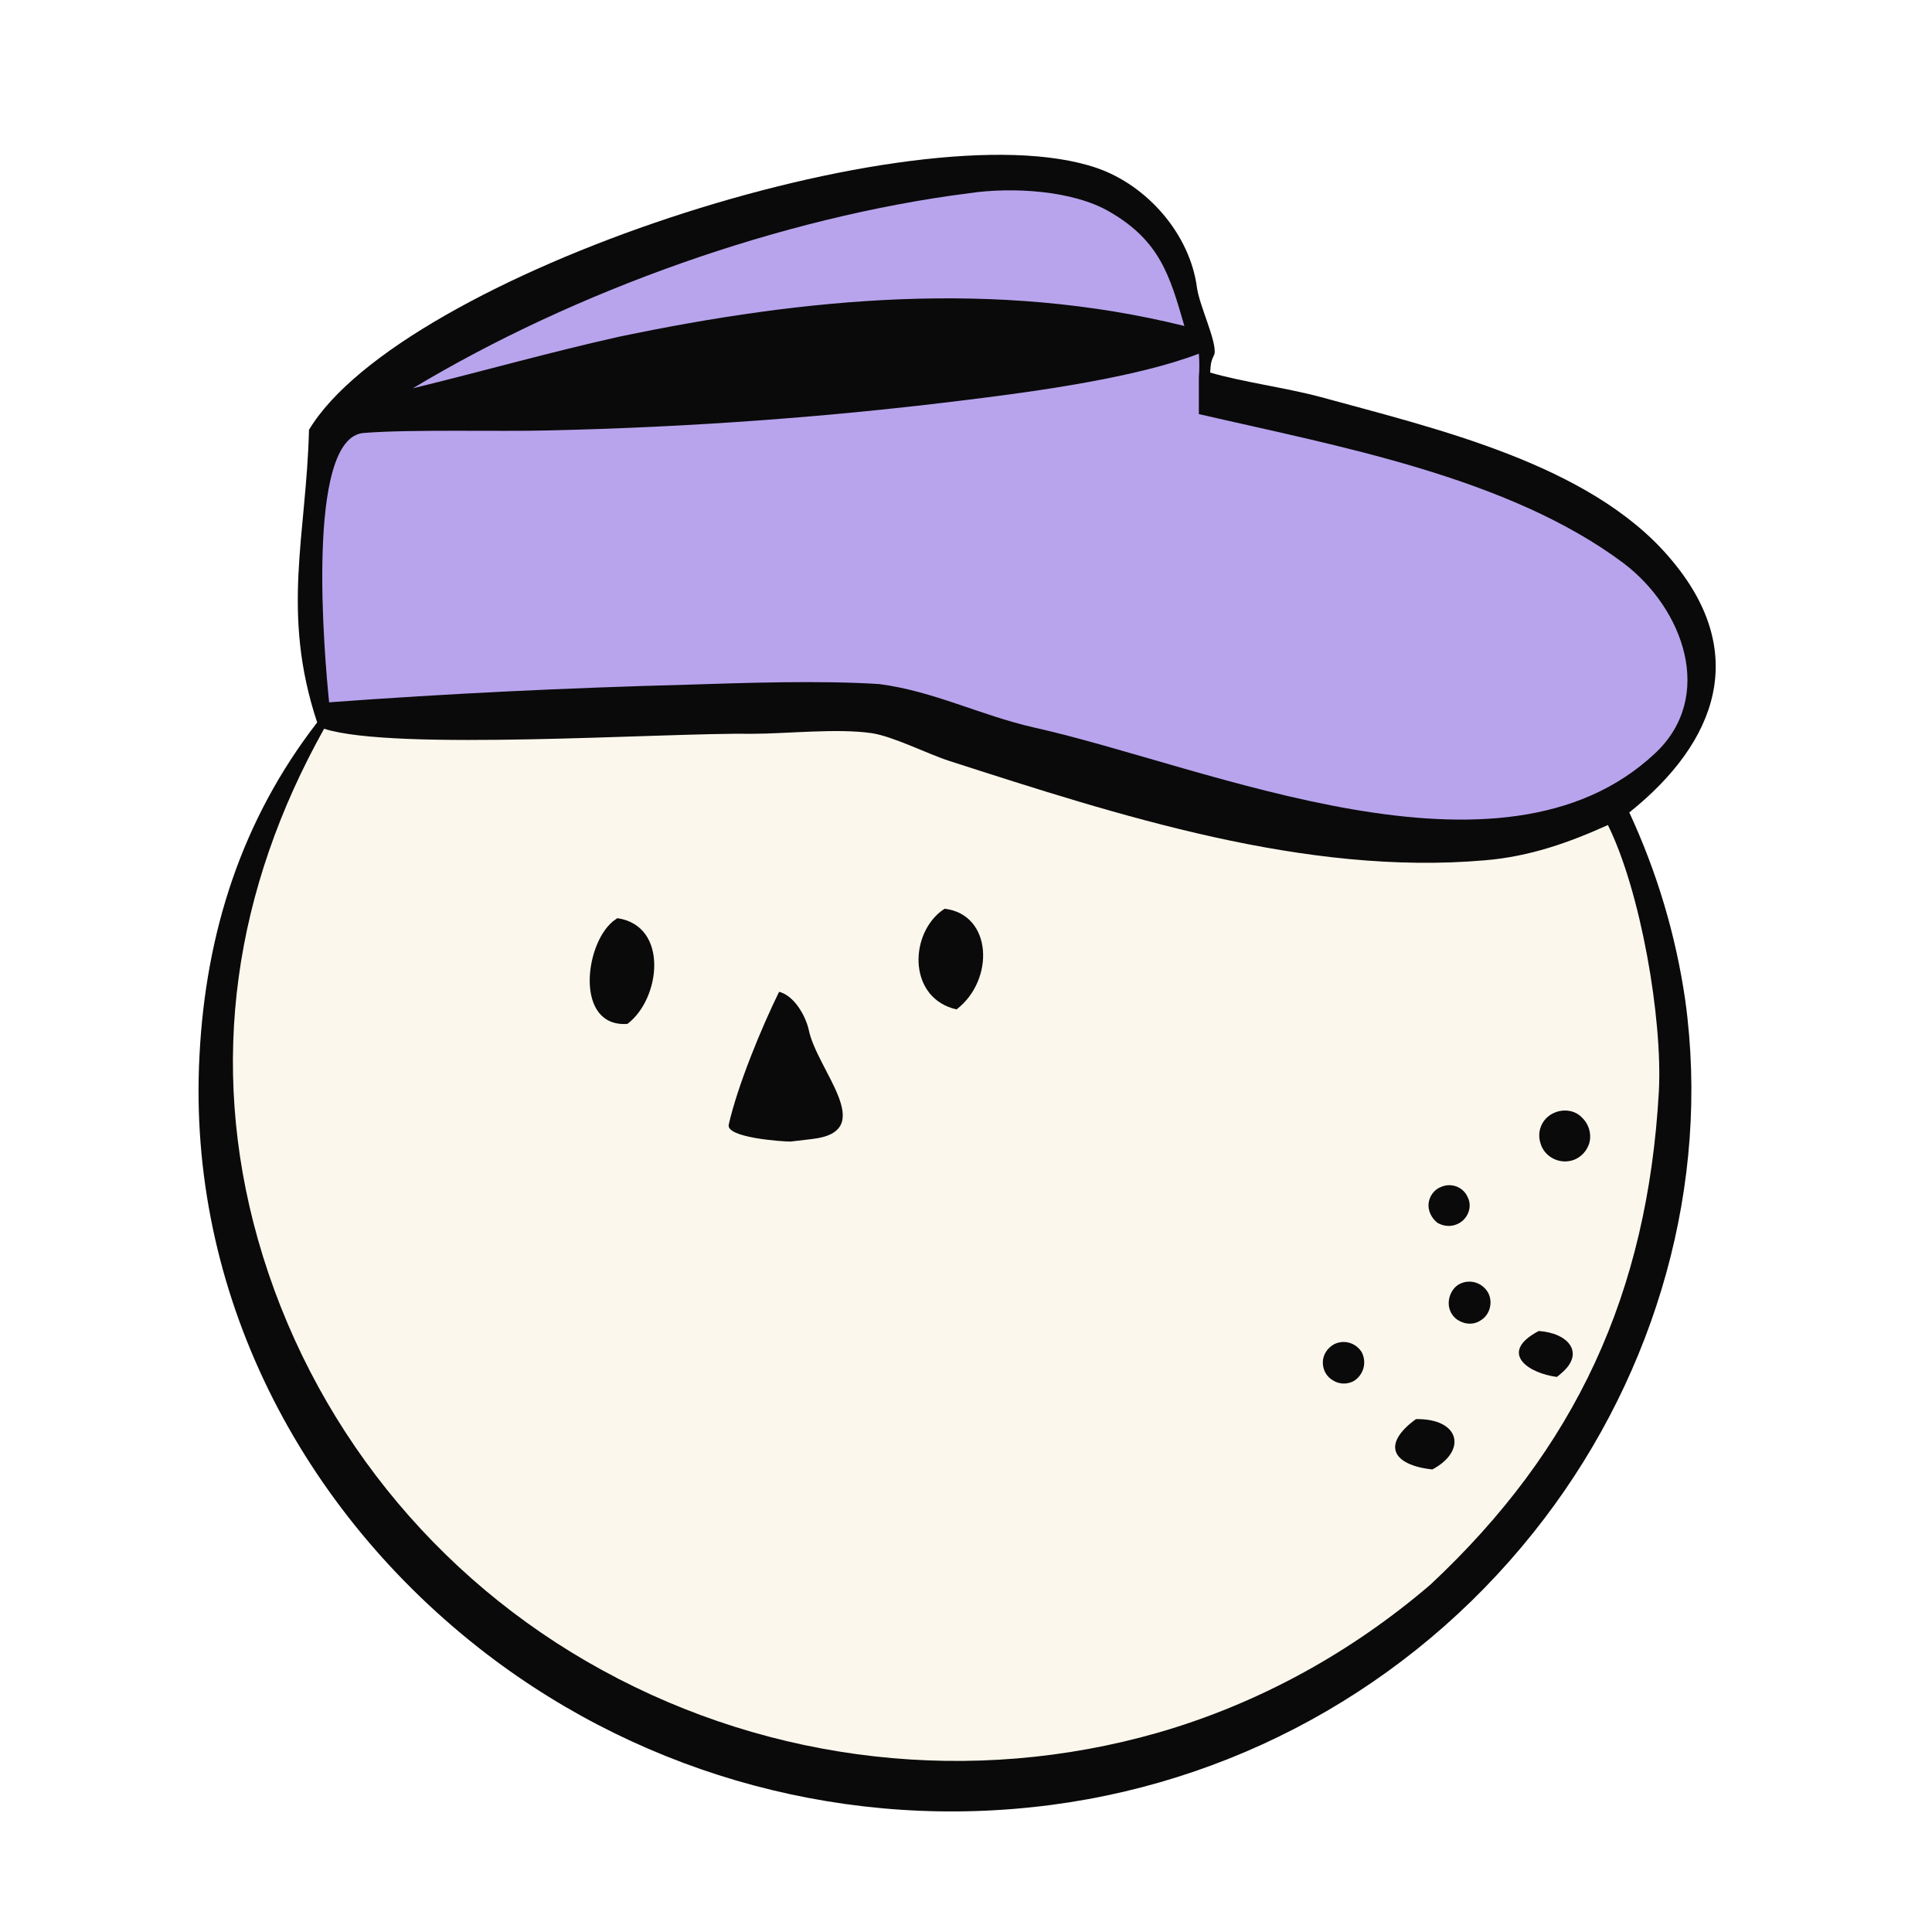
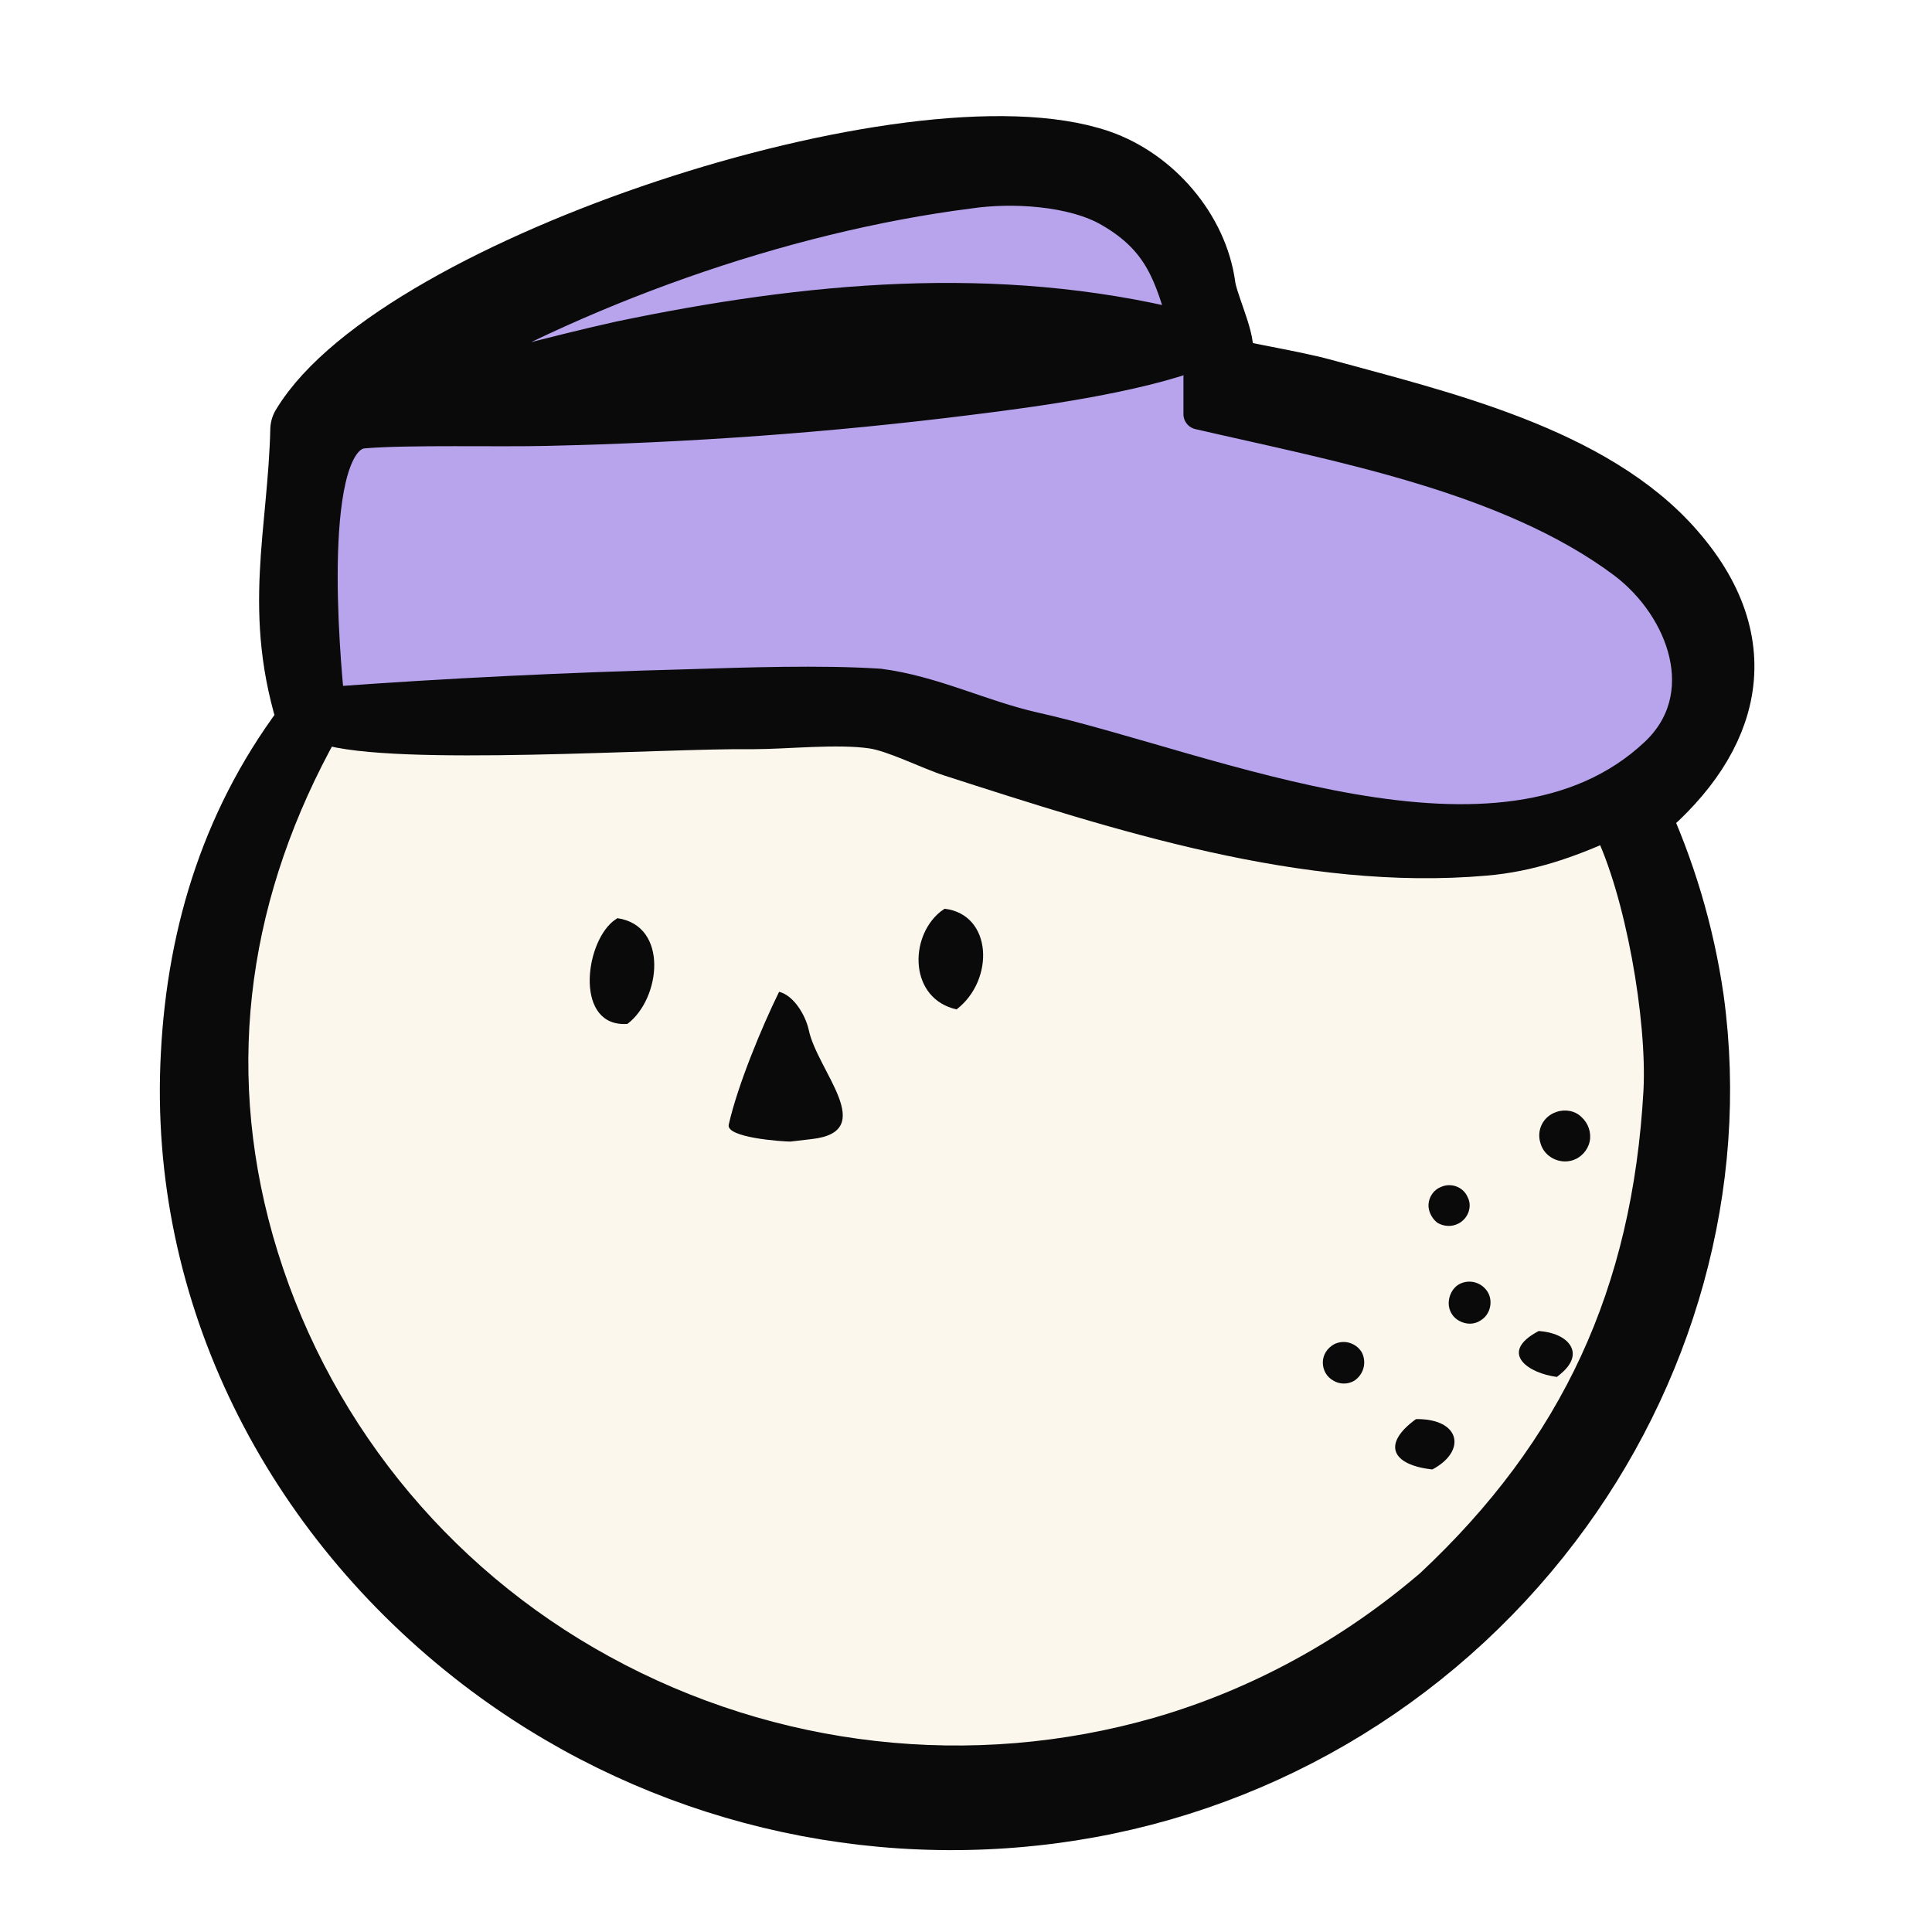
<svg xmlns="http://www.w3.org/2000/svg" viewBox="714 377 307 307">
+   <g data-outlined="1" fill="#0a0a0a" stroke="#0a0a0a" stroke-width="12.3" stroke-linejoin="round">
+     <path d="M763.1 445.3C777.8 420.8 859.5 393.8 888.3 403.7C896.4 406.5 903.1 414.3 904.2 422.7C904.6 425.6 907.3 431.1 907 433.2C906.4 434.5 906.4 434.7 906.3 436.2C911.4 437.7 918.3 438.6 923.9 440.1C942.1 445.1 966.5 450.7 979.2 465.5C992.2 480.5 986.9 494.9 972.9 506.1C977.3 515.6 980.3 525.6 981.8 536C985.8 565.1 977.2 594.9 959.4 618.3C940.4 643.3 912.3 659.7 881.1 663.8C849.2 668 816.9 659.4 791.3 639.8C761.7 617.1 743.7 582.2 745.7 544.7C746.7 525.2 752.4 507.3 764.4 491.8C758.6 474.3 762.7 462 763.1 445.3Z" />
+     <path d="M904.5 433.2C904.6 434.6 904.6 435.6 904.5 437L904.5 442.8C926.6 447.9 953.7 452.8 972 466.5C981.5 473.7 986.6 487.7 977 496.7C952.5 519.7 906.1 498.8 878.3 492.6C869.9 490.7 862.3 486.8 853.7 485.7C844.4 485.1 832.5 485.5 823.2 485.8C804.2 486.3 785.3 487.2 766.3 488.6C765.6 481.8 762.4 446.5 771.8 445.8C779.1 445.2 793.2 445.6 801 445.4C823.4 444.9 845.7 443.3 868 440.5C878.6 439.2 894.6 437 904.5 433.2Z" />
+     <path d="M765.5 492.8C776.7 496.4 819.5 493.4 833.6 493.6C839 493.6 847 492.7 852.5 493.5C855.9 494 861.4 496.8 864.8 497.9C891.8 506.6 921.4 516.2 950 513.7C957.1 513.1 963.3 510.9 969.5 508.1C974.7 518.6 978.2 538.8 977.6 550.4C975.8 582.5 964.4 607.2 941.3 628.8C928.7 639.6 914 647.7 898.1 652.3C868.5 660.8 836.7 657.2 809.7 642.4C783 627.8 763.3 603.2 755 574C747 545.7 751.3 518.2 765.5 492.8Z" />
+     <path d="M837.8 534.6C840.2 535.2 842 538.4 842.5 540.6C843.8 547.1 853.7 556.8 843 558L839.6 558.4C838.4 558.4 829.3 557.8 829.8 555.7C831.2 549.5 835 540.3 837.8 534.6Z" />
+     <path d="M812.1 522.9C820.3 524.1 819 535.7 813.7 539.7C805.4 540.3 806.8 527.2 811.4 523.4L812.1 522.9Z" />
+     <path d="M864.1 521.4C871.7 522.3 872.1 532.7 866 537.4C858.5 535.7 858.4 526 863.4 521.9L864.1 521.4Z" />
+     <path d="M868 407.7C874.7 406.7 884.5 407.2 890.4 410.7C898.3 415.3 899.9 420.8 902.2 428.8C872.3 421.4 842.1 424.3 812.4 430.5C801.2 433 790.7 436 779.6 438.7C805.4 423.2 838.2 411.5 868 407.7Z" />
+   </g>
  <path fill="#0a0a0a" d="M763.1 445.3C777.8 420.8 859.5 393.8 888.3 403.7C896.4 406.5 903.1 414.3 904.2 422.7C904.6 425.6 907.3 431.1 907 433.2C906.4 434.5 906.4 434.7 906.3 436.2C911.4 437.7 918.3 438.6 923.9 440.1C942.1 445.1 966.5 450.7 979.2 465.5C992.2 480.5 986.9 494.9 972.9 506.1C977.3 515.6 980.3 525.6 981.8 536C985.8 565.1 977.2 594.9 959.4 618.3C940.4 643.3 912.3 659.7 881.1 663.8C849.2 668 816.9 659.4 791.3 639.8C761.7 617.1 743.7 582.2 745.7 544.7C746.7 525.2 752.4 507.3 764.4 491.8C758.6 474.3 762.7 462 763.1 445.3Z" />
-   <path fill="#b8a4ed" d="M904.5 433.2C904.6 434.6 904.6 435.6 904.5 437L904.5 442.8C926.6 447.9 953.7 452.8 972 466.5C981.5 473.7 986.6 487.7 977 496.7C952.5 519.7 906.1 498.8 878.3 492.6C869.9 490.7 862.3 486.8 853.7 485.7C844.4 485.1 832.5 485.5 823.2 485.8C804.2 486.3 785.3 487.2 766.3 488.6C765.6 481.8 762.4 446.5 771.8 445.8C779.1 445.2 793.2 445.6 801 445.4C823.4 444.9 845.7 443.3 868 440.5C878.6 439.2 894.6 437 904.5 433.2Z" />
-   <path fill="#fbf7ec" d="M765.5 492.8C776.7 496.4 819.5 493.4 833.6 493.6C839 493.6 847 492.7 852.5 493.5C855.9 494 861.4 496.8 864.8 497.9C891.8 506.6 921.4 516.2 950 513.7C957.1 513.1 963.3 510.9 969.5 508.1C974.7 518.6 978.2 538.8 977.6 550.4C975.8 582.5 964.4 607.2 941.3 628.8C928.7 639.6 914 647.7 898.1 652.3C868.5 660.8 836.7 657.2 809.7 642.4C783 627.8 763.3 603.2 755 574C747 545.7 751.3 518.2 765.5 492.8Z" />
+   <path stroke="#0a0a0a" stroke-width="4.9" stroke-linejoin="round" fill="#b8a4ed" d="M904.5 433.2C904.6 434.6 904.6 435.6 904.5 437L904.5 442.8C926.6 447.9 953.7 452.8 972 466.5C981.5 473.7 986.6 487.7 977 496.7C952.5 519.7 906.1 498.8 878.3 492.6C869.9 490.7 862.3 486.8 853.7 485.7C844.4 485.1 832.5 485.5 823.2 485.8C804.2 486.3 785.3 487.2 766.3 488.6C765.6 481.8 762.4 446.5 771.8 445.8C779.1 445.2 793.2 445.6 801 445.4C823.4 444.9 845.7 443.3 868 440.5C878.6 439.2 894.6 437 904.5 433.2Z" />
+   <path stroke="#0a0a0a" stroke-width="4.9" stroke-linejoin="round" fill="#fbf7ec" d="M765.5 492.8C776.7 496.4 819.5 493.4 833.6 493.6C839 493.6 847 492.7 852.5 493.5C855.9 494 861.4 496.8 864.8 497.9C891.8 506.6 921.4 516.2 950 513.7C957.1 513.1 963.3 510.9 969.5 508.1C974.7 518.6 978.2 538.8 977.6 550.4C975.8 582.5 964.4 607.2 941.3 628.8C928.7 639.6 914 647.7 898.1 652.3C868.5 660.8 836.7 657.2 809.7 642.4C783 627.8 763.3 603.2 755 574C747 545.7 751.3 518.2 765.5 492.8Z" />
  <path fill="#0a0a0a" d="M837.8 534.6C840.2 535.2 842 538.4 842.5 540.6C843.8 547.1 853.7 556.8 843 558L839.6 558.4C838.4 558.4 829.3 557.8 829.8 555.7C831.2 549.5 835 540.3 837.8 534.6Z" />
  <path fill="#0a0a0a" d="M812.1 522.9C820.3 524.1 819 535.7 813.7 539.7C805.4 540.3 806.8 527.2 811.4 523.4L812.1 522.9Z" />
  <path fill="#0a0a0a" d="M864.1 521.4C871.7 522.3 872.1 532.7 866 537.4C858.5 535.7 858.4 526 863.4 521.9L864.1 521.4Z" />
  <path fill="#0a0a0a" d="M939 602.5C946.1 602.4 947.1 607.6 941.6 610.5C935.2 609.8 933.5 606.5 939 602.5Z" />
  <path fill="#0a0a0a" d="M961.3 553.7C962.7 553.2 964.3 553.5 965.3 554.5C966.4 555.5 966.9 557 966.6 558.4C966.3 559.8 965.2 561 963.8 561.4C961.7 562 959.4 560.8 958.8 558.7C958.1 556.6 959.2 554.4 961.3 553.7Z" />
  <path fill="#0a0a0a" d="M958.5 588.5C963.2 588.8 966 592 962 595.3L961.4 595.8C956.8 595.2 952.5 592.1 957.8 588.9L958.5 588.5Z" />
  <path fill="#0a0a0a" d="M945.8 581.1C947.4 580.2 949.4 580.7 950.4 582.3C951.3 583.8 950.8 585.9 949.3 586.8C948.3 587.5 947 587.5 945.9 586.9C944.9 586.4 944.2 585.3 944.2 584.1C944.2 582.9 944.8 581.7 945.8 581.1Z" />
  <path fill="#0a0a0a" d="M926 590.6C927.6 589.8 929.5 590.4 930.4 591.9C931.2 593.5 930.7 595.4 929.2 596.4C928.2 597 926.9 597 925.9 596.4C924.8 595.8 924.2 594.7 924.2 593.5C924.2 592.3 924.9 591.2 926 590.6Z" />
  <path fill="#0a0a0a" d="M943 565.6C944.6 564.9 946.5 565.6 947.2 567.2C948 568.7 947.3 570.6 945.8 571.4C944.7 572 943.4 571.9 942.4 571.3C941.5 570.6 940.9 569.4 941 568.3C941.1 567.1 941.9 566 943 565.6Z" />
-   <path fill="#b8a4ed" d="M868 407.7C874.7 406.7 884.5 407.2 890.4 410.7C898.3 415.3 899.9 420.8 902.2 428.8C872.3 421.4 842.1 424.3 812.4 430.5C801.2 433 790.7 436 779.6 438.7C805.4 423.2 838.2 411.5 868 407.7Z" />
+   <path stroke="#0a0a0a" stroke-width="4.9" stroke-linejoin="round" fill="#b8a4ed" d="M868 407.7C874.7 406.7 884.5 407.2 890.4 410.7C898.3 415.3 899.9 420.8 902.2 428.8C872.3 421.4 842.1 424.3 812.4 430.5C801.2 433 790.7 436 779.6 438.7C805.4 423.2 838.2 411.5 868 407.7Z" />
</svg>
